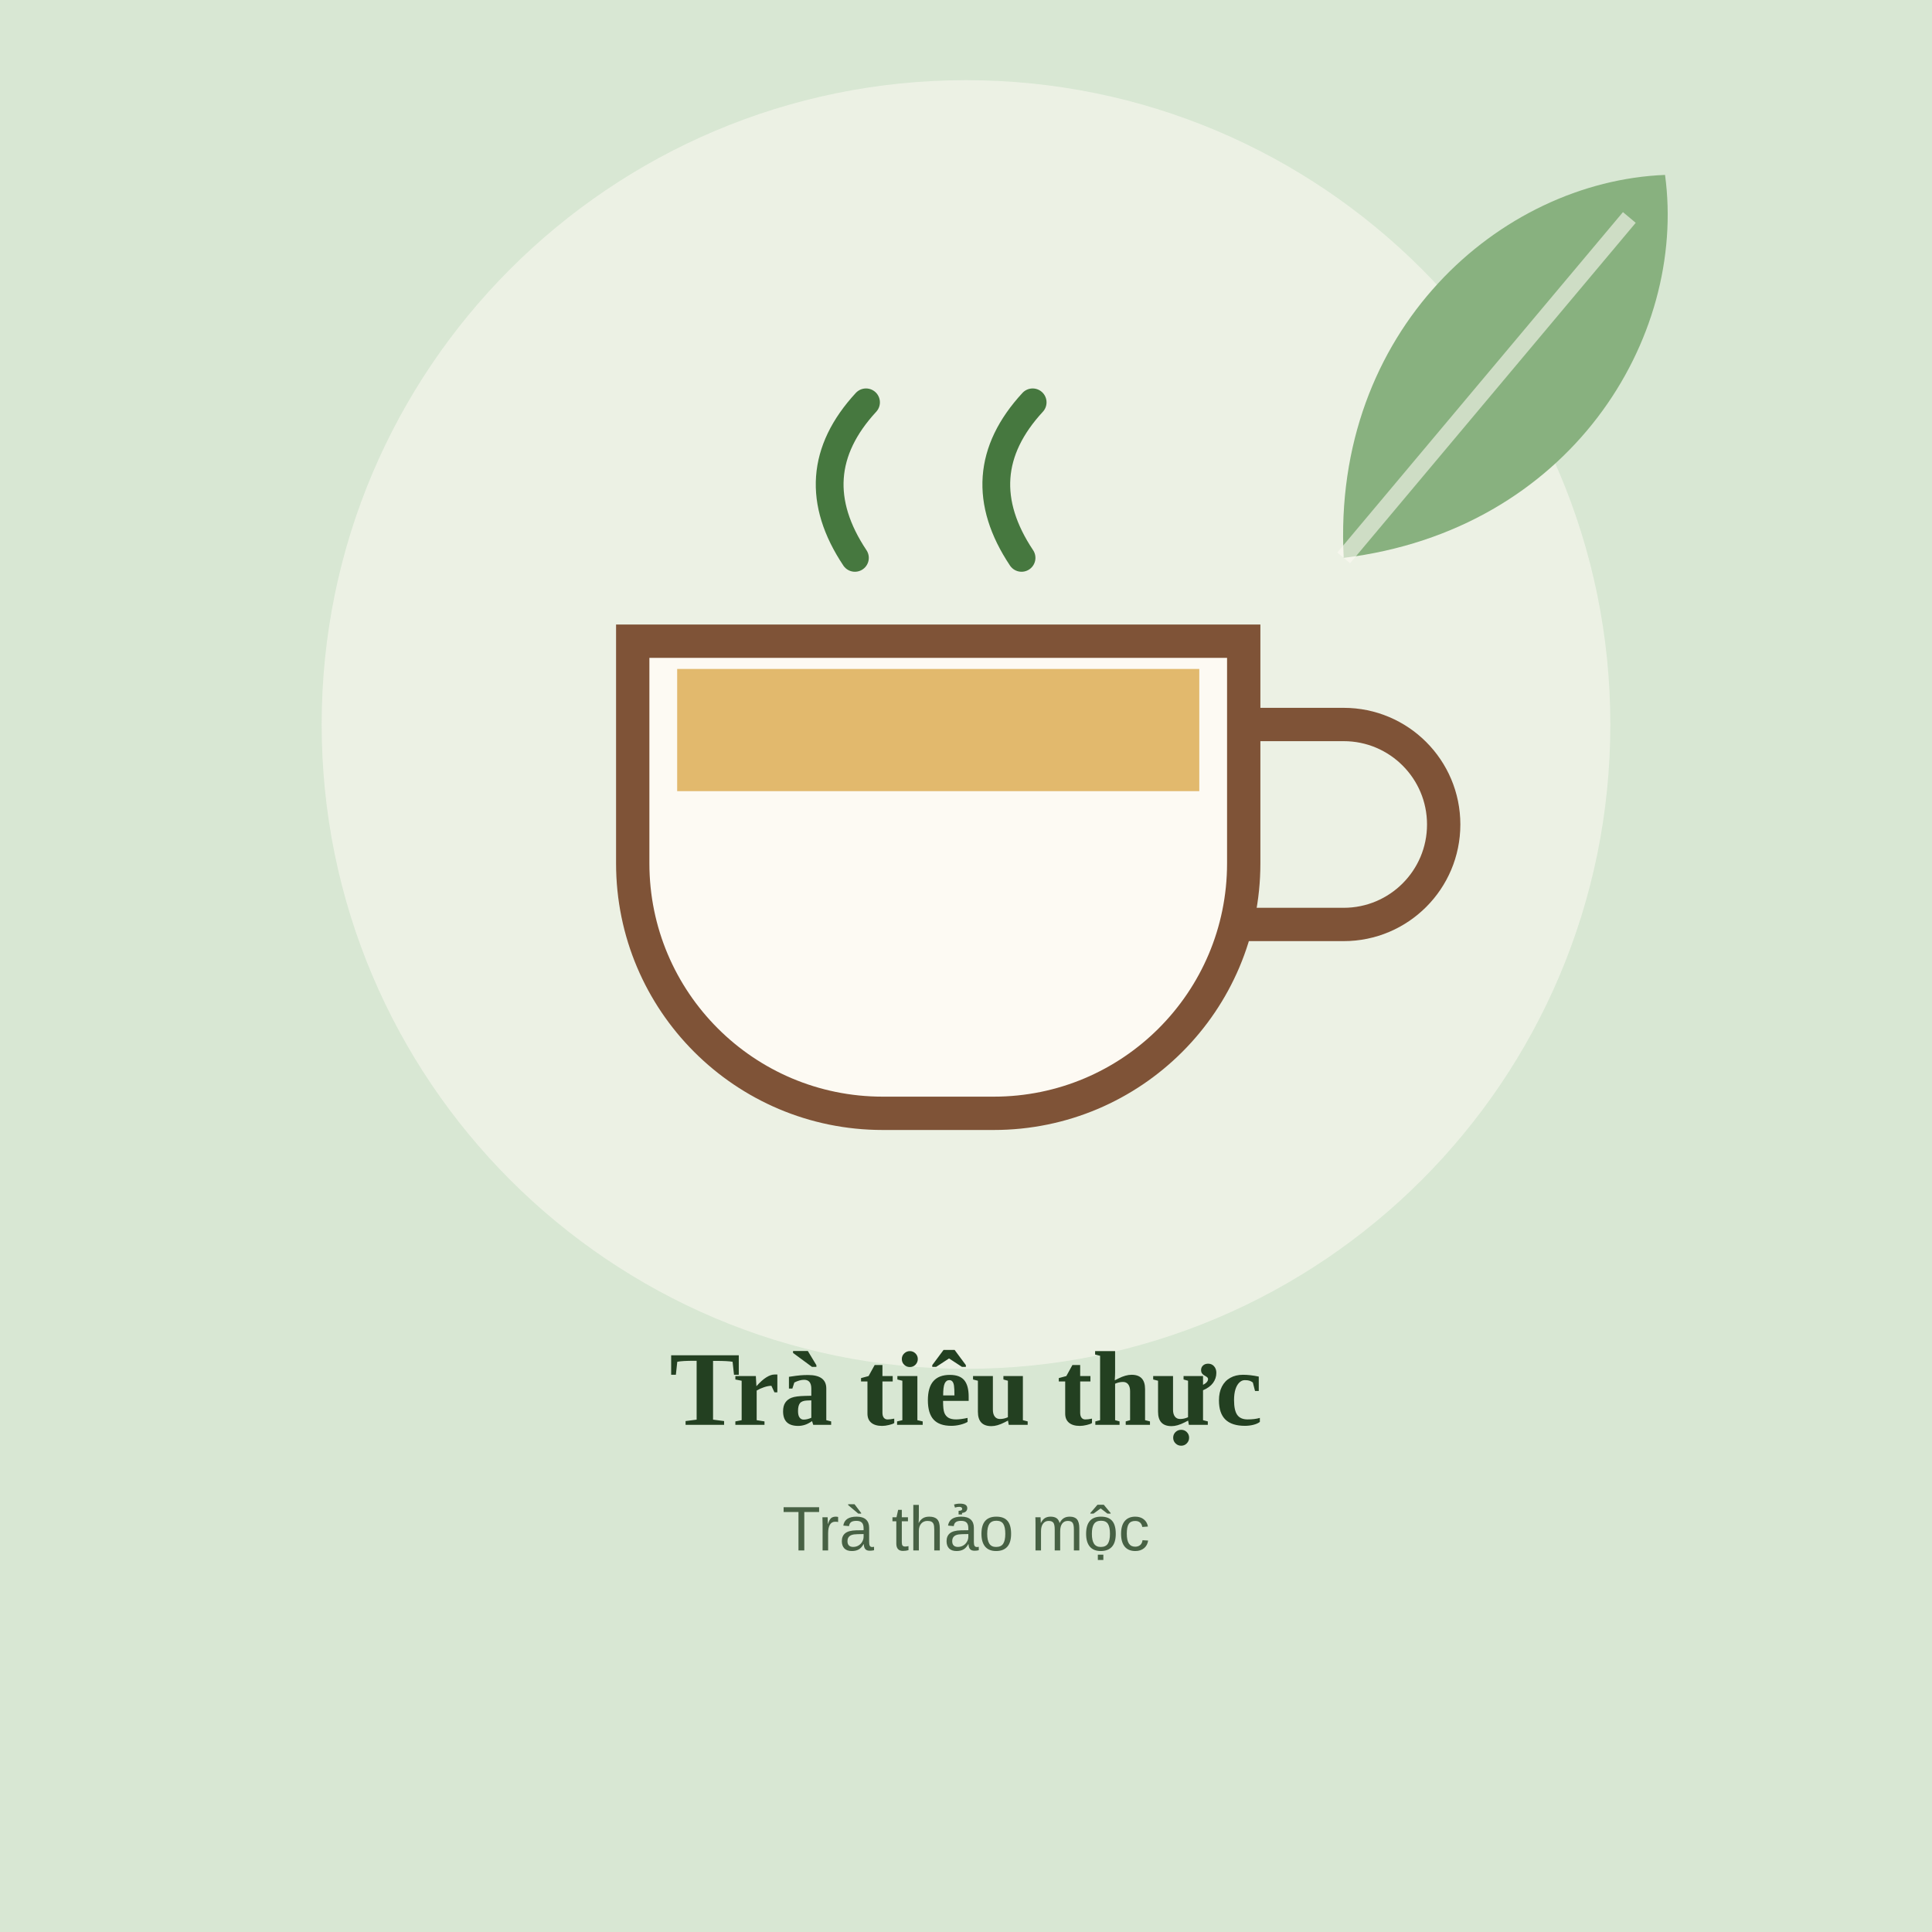
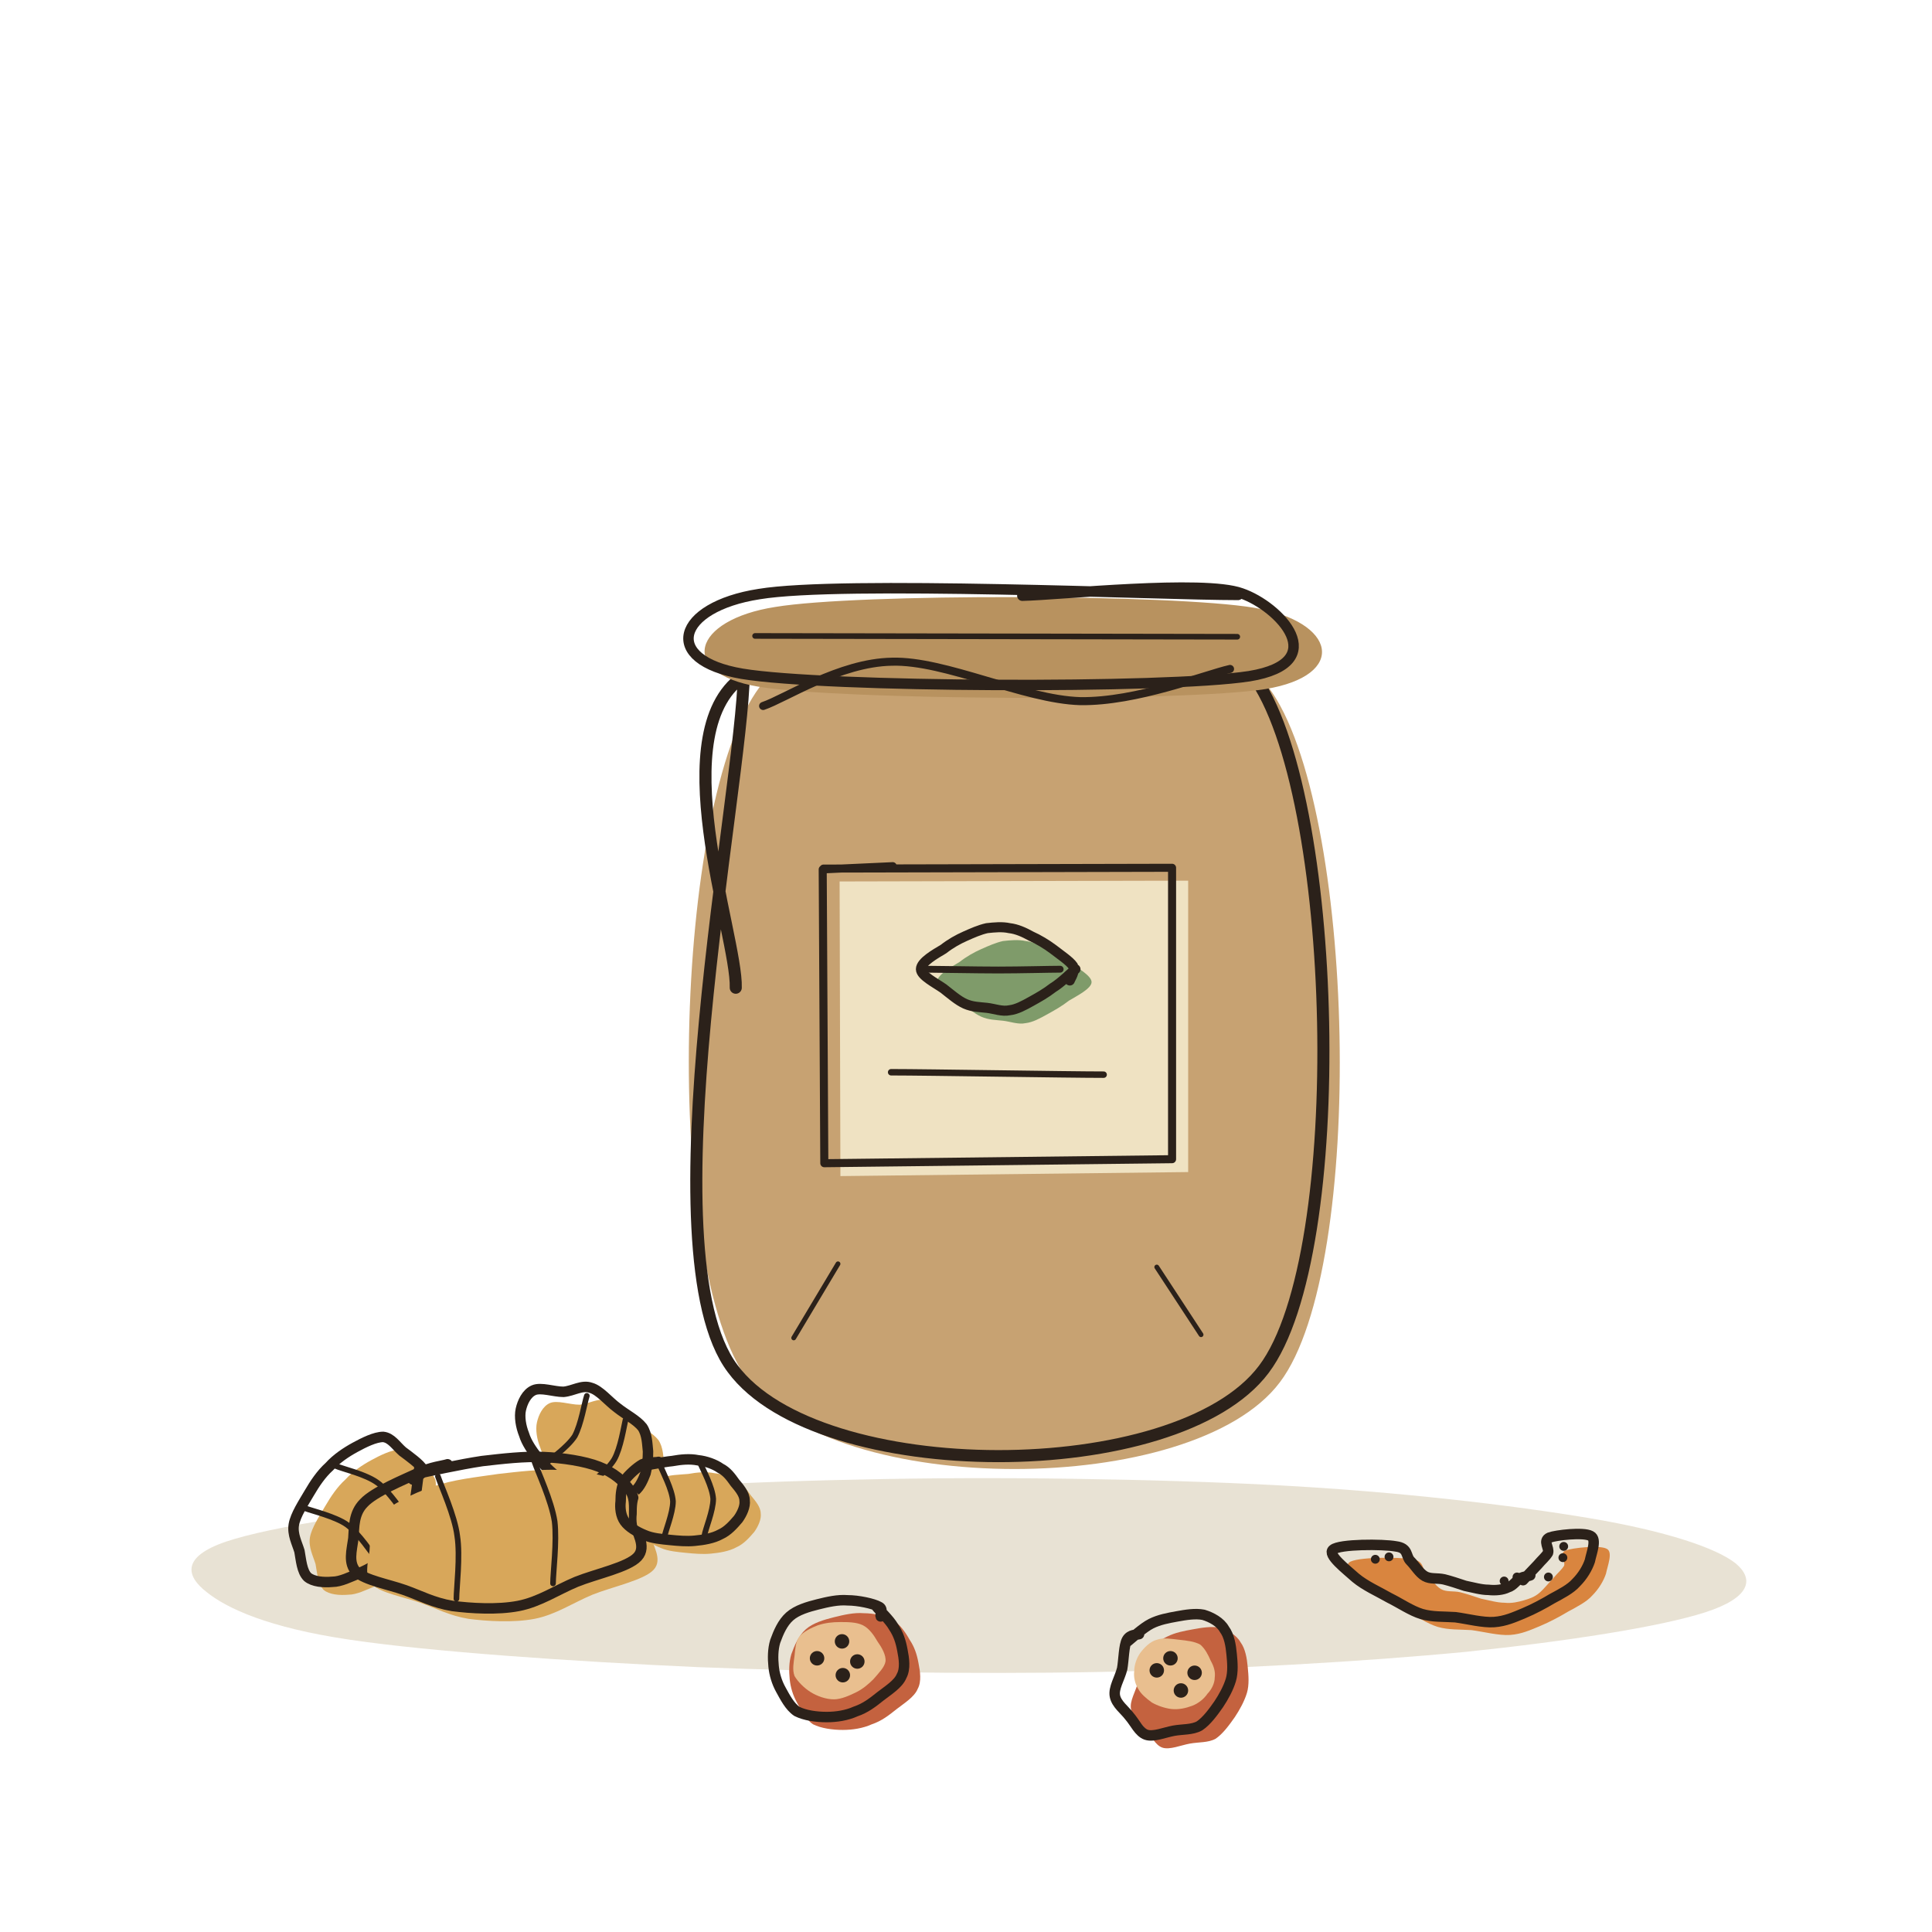
- <svg xmlns="http://www.w3.org/2000/svg" viewBox="0 0 800 800" width="800" height="800" role="img" aria-label="Trà tiêu thực">
-   <rect width="800" height="800" fill="#d8e7d3" />
-   <circle cx="400" cy="300" r="266.8" fill="#fdfaf3" opacity=".55" />
-   <g transform="translate(170 70) scale(2.3)">
-     <path d="M40 85 H150 V125 A45 45 0 0 1 105 170 H85 A45 45 0 0 1 40 125Z" fill="#fdfaf3" stroke="#7f5337" stroke-width="6" />
-     <path d="M150 100 H168 A18 18 0 0 1 168 136 H148" fill="none" stroke="#7f5337" stroke-width="6" />
-     <rect x="48" y="90" width="94" height="22" fill="#ddae56" opacity=".85" />
-     <path d="M80 70 Q70 55 82 42 M110 70 Q100 55 112 42" stroke="#46783f" stroke-width="5" fill="none" stroke-linecap="round" />
-     <g transform="translate(168 70) rotate(40)">
-       <path d="M0 0 C-28 -30 -22 -70 0 -90 C22 -70 28 -30 0 0Z" fill="#88b17f" />
-       <path d="M0 0 L0 -80" stroke="#fdfaf3" stroke-width="3" opacity=".6" />
-     </g>
+ <svg xmlns="http://www.w3.org/2000/svg" viewBox="0 0 800 800">
+   <g transform="translate(0 0) scale(3.3333)" fill="none" stroke="#2b211a" stroke-linecap="round" stroke-linejoin="round">
+     <path d="M106.7 183.8C123.2 183.4 143.4 183.7 158.6 184.5C173.7 185.3 188 187 197.5 188.6C207 190.2 213.2 192.3 215.6 194.2C218 196.2 217.4 198.5 211.8 200.3C206.2 202.1 194.6 203.9 182.1 205.2C169.6 206.4 152.5 207.4 136.6 207.7C120.7 208 102.2 207.7 86.7 207.1C71.2 206.4 53.6 205.2 43.5 203.7C33.3 202.2 28.2 199.8 25.7 197.8C23.1 195.8 22.5 193.4 28.1 191.5C33.8 189.6 46.4 187.7 59.5 186.5C72.6 185.2 90.2 184.1 106.7 183.8Z" fill="#cdbf9f" stroke="none" opacity="0.45" />
+     <path d="M91 170C101.7 184.5 146.2 184.5 157 170.1C167.8 155.8 166.4 98.3 155.6 83.8C144.9 69.4 103.2 69.3 92.4 83.7C81.6 98 80.2 155.6 91 170Z" fill="#c7a272" stroke="none" transform="translate(2 1.6)" />
+     <path d="M92.4 83.7C92.2 98.1 80.2 155.6 91 170C101.7 184.5 146.2 184.5 157 170.1C167.8 155.8 166.3 98.2 155.6 83.8C144.9 69.5 103.4 77.3 92.7 83.8C82 90.3 91.6 116.2 91.4 122.7" stroke-width="1.5" />
+     <path d="M92.2 83.7C102.4 85.4 145 85.6 155.2 84C165.5 82.3 164 75.6 153.8 73.9C143.7 72.2 104.5 72.1 94.3 73.8C84 75.4 82.1 82 92.2 83.7Z" fill="#b8925f" stroke="none" transform="translate(2 1.6)" />
+     <path d="M153.8 73.9C143.9 73.9 104.5 72.1 94.3 73.8C84 75.4 82.1 82 92.2 83.7C102.4 85.4 144.9 85.6 155.2 84C165.6 82.3 158.9 75.3 154.2 73.7C149.5 72 131.6 73.9 127 74" stroke-width="1.3" />
+     <path d="M93.8 79C103.8 79 143.7 79.1 153.7 79.1" stroke-width="0.7" />
+     <path d="M94.8 87.7C97.5 86.8 104.3 82.3 110.8 82.2C117.4 82 127.2 86.9 134.2 87.1C141.2 87.2 149.7 83.8 152.8 83.1" stroke-width="1" />
+     <path d="M98.6 166.2C99.5 164.7 103.2 158.5 104.1 157" stroke-width="0.6" />
+     <path d="M149.2 165.8C148.3 164.4 144.6 158.8 143.7 157.4" stroke-width="0.6" />
+     <path d="M102.3 107.9L145.6 107.8L145.6 144L102.4 144.5Z" fill="#efe2c2" stroke="none" transform="translate(2 1.6)" />
+     <path d="M102.3 107.9L145.6 107.8L145.6 144L102.4 144.5L102.2 108L110.9 107.6" stroke-width="1" />
+     <path d="M114.4 120.4C114.4 119.5 116.2 118.5 117.2 117.9C118.1 117.2 119 116.7 119.9 116.3C120.8 115.9 121.7 115.5 122.6 115.3C123.5 115.2 124.5 115.1 125.4 115.3C126.3 115.4 127.2 115.8 128.1 116.3C129 116.7 129.9 117.3 130.8 117.9C131.8 118.6 133.6 119.6 133.6 120.4C133.6 121.2 131.8 122.1 130.8 122.7C129.9 123.4 129 123.9 128.1 124.4C127.2 124.9 126.3 125.4 125.4 125.5C124.5 125.7 123.5 125.3 122.6 125.2C121.7 125.1 120.8 125.1 119.9 124.7C119 124.3 118.1 123.5 117.2 122.8C116.2 122.1 114.4 121.2 114.4 120.4Z" fill="#7f9b6a" stroke="none" transform="translate(2 1.6)" />
+     <path d="M133.6 120.4C133.1 120.8 131.8 122.1 130.8 122.7C129.9 123.4 129 123.9 128.1 124.4C127.2 124.9 126.3 125.4 125.4 125.5C124.5 125.7 123.5 125.3 122.6 125.2C121.7 125.1 120.8 125.1 119.9 124.7C119 124.3 118.1 123.5 117.2 122.8C116.2 122.1 114.4 121.2 114.4 120.4C114.4 119.5 116.2 118.5 117.2 117.9C118.1 117.2 119 116.7 119.9 116.3C120.8 115.9 121.7 115.5 122.6 115.3C123.5 115.2 124.5 115.1 125.4 115.3C126.3 115.4 127.2 115.8 128.1 116.3C129 116.7 130 117.3 130.8 117.9C131.7 118.6 132.9 119.4 133.3 120C133.6 120.7 133 121.5 132.9 121.8" stroke-width="1.25" />
+     <path d="M115 120.4C116.5 120.4 121.2 120.5 124 120.5C126.8 120.5 130.4 120.4 131.7 120.4" stroke-width="0.85" />
+     <path d="M110.7 133.2C115.1 133.2 132.7 133.5 137.1 133.5" stroke-width="0.8" />
+     <path d="M47.6 178.5C48.6 178.6 49.2 179.6 50 180.3C50.7 180.9 51.8 181.3 52.1 182.3C52.3 183.3 51.8 184.8 51.6 186.1C51.4 187.4 51.6 188.9 51 190.1C50.4 191.3 49 192.5 48 193.4C46.9 194.3 45.8 194.9 44.7 195.4C43.5 195.9 42.3 196.5 41.3 196.5C40.2 196.6 38.9 196.5 38.2 195.9C37.5 195.2 37.4 193.8 37.2 192.7C36.9 191.7 36.3 190.6 36.5 189.4C36.7 188.2 37.7 186.7 38.4 185.5C39.1 184.3 39.9 183.1 40.9 182.2C41.8 181.2 43 180.4 44.1 179.8C45.2 179.2 46.6 178.5 47.6 178.5Z" fill="#d8a75a" stroke="none" transform="translate(2 1.6)" />
+     <path d="M52.1 182.3C52 183 51.8 184.8 51.6 186.1C51.4 187.4 51.6 188.9 51 190.1C50.4 191.3 49 192.5 48 193.4C46.9 194.3 45.8 194.9 44.7 195.4C43.5 195.9 42.3 196.5 41.3 196.5C40.2 196.6 38.9 196.5 38.2 195.9C37.5 195.2 37.4 193.8 37.2 192.7C36.9 191.7 36.3 190.6 36.5 189.4C36.7 188.2 37.7 186.7 38.4 185.5C39.1 184.3 39.9 183.1 40.9 182.2C41.8 181.2 43 180.4 44.1 179.8C45.2 179.2 46.6 178.5 47.6 178.5C48.6 178.6 49.2 179.6 50 180.3C50.8 180.9 52.2 181.9 52.5 182.5C52.7 183.1 51.5 183.6 51.3 183.8" stroke-width="1.3" />
+     <path d="M38 187.4C38.8 187.7 41.7 188.4 43.1 189.4C44.6 190.5 46.2 193 46.8 193.7" stroke-width="0.7" />
+     <path d="M41.7 182.1C42.6 182.5 45.4 183.1 46.9 184.2C48.3 185.2 49.9 187.7 50.5 188.4" stroke-width="0.7" />
+     <path d="M76.7 174.9C77.7 175.7 79.1 176.4 79.8 177.3C80.4 178.2 80.4 179.4 80.5 180.3C80.5 181.3 80.4 182.2 80.2 183C79.9 183.8 79.6 184.7 78.9 185.2C78.1 185.7 77 186 75.9 186C74.8 186 73.6 185.6 72.4 185.2C71.3 184.7 70.2 184.2 69.3 183.5C68.3 182.8 67.5 181.9 66.8 181.1C66.1 180.2 65.4 179.2 65.1 178.2C64.7 177.2 64.5 176 64.7 175.1C64.9 174.2 65.4 173.1 66.3 172.7C67.2 172.3 68.8 172.9 70 172.9C71.2 172.8 72.3 172 73.4 172.4C74.5 172.7 75.6 174.1 76.7 174.9Z" fill="#d8a75a" stroke="none" transform="translate(2 1.6)" />
+     <path d="M75.9 186C75.3 185.9 73.6 185.6 72.4 185.2C71.3 184.7 70.2 184.2 69.3 183.5C68.3 182.8 67.5 181.9 66.8 181.1C66.1 180.2 65.4 179.2 65.1 178.2C64.7 177.2 64.5 176 64.7 175.1C64.9 174.2 65.4 173.1 66.3 172.7C67.2 172.3 68.8 172.9 70 172.9C71.2 172.8 72.3 172 73.4 172.4C74.5 172.7 75.6 174.1 76.7 174.9C77.7 175.7 79.1 176.4 79.8 177.3C80.4 178.2 80.4 179.4 80.5 180.3C80.5 181.3 80.4 182.2 80.2 183C79.9 183.8 79.5 184.7 78.9 185.2C78.2 185.7 76.7 186 76 186C75.3 186 74.9 185.3 74.7 185.1" stroke-width="1.3" />
+     <path d="M72.9 173.4C72.6 174.3 72.2 176.9 71.4 178.4C70.5 179.8 68.3 181.3 67.7 181.9" stroke-width="0.7" />
+     <path d="M77.7 176.4C77.5 177.2 77.1 179.9 76.3 181.3C75.4 182.8 73.2 184.3 72.5 184.9" stroke-width="0.7" />
+     <path d="M50.2 197.5C48.2 196.8 45.4 196.3 44.3 195.3C43.2 194.2 43.7 192.6 43.9 191.1C44 189.7 43.9 188 45.2 186.7C46.5 185.3 49.3 183.9 51.7 183.1C54.2 182.2 57.2 181.9 59.9 181.5C62.5 181.2 65.1 180.9 67.5 181C69.9 181.1 72.6 181.5 74.4 182.2C76.2 182.9 77.5 184 78.3 185.2C79 186.3 78.7 187.6 78.8 189C79 190.3 80.4 192.1 79.2 193.4C78 194.7 74.1 195.5 71.6 196.5C69.2 197.5 67 199 64.4 199.5C61.8 200 58.5 199.8 56.2 199.5C53.8 199.1 52.2 198.2 50.2 197.5Z" fill="#d8a75a" stroke="none" transform="translate(2 1.6)" />
+     <path d="M51.7 183.1C53.1 182.8 57.2 181.9 59.9 181.5C62.5 181.2 65.1 180.9 67.5 181C69.9 181.1 72.6 181.5 74.4 182.2C76.2 182.9 77.5 184 78.3 185.2C79 186.3 78.7 187.6 78.8 189C79 190.3 80.4 192.1 79.2 193.4C78 194.7 74.1 195.5 71.6 196.5C69.2 197.5 67 199 64.4 199.5C61.8 200 58.5 199.8 56.2 199.5C53.8 199.1 52.2 198.2 50.2 197.5C48.2 196.8 45.4 196.3 44.3 195.3C43.2 194.2 43.7 192.6 43.9 191.1C44 189.7 43.9 188 45.2 186.7C46.5 185.3 50.2 183.8 51.9 183C53.6 182.2 55 182.1 55.6 181.9" stroke-width="1.3" />
+     <path d="M54.4 183.4C54.8 184.6 56.5 188.3 56.8 190.8C57.2 193.3 56.7 197.3 56.7 198.6" stroke-width="0.7" />
+     <path d="M66.4 181.6C66.8 182.8 68.5 186.4 68.9 189C69.2 191.5 68.7 195.4 68.7 196.7" stroke-width="0.7" />
+     <path d="M86.3 191.4C85.3 191.5 84.2 191.4 83.2 191.3C82.2 191.2 81 191.1 80.1 190.7C79.1 190.3 78.1 189.7 77.6 189C77.1 188.3 77 187.3 77.1 186.5C77.1 185.6 77.1 184.7 77.6 183.9C78.1 183.2 79.2 182.5 80.2 182C81.1 181.6 82.4 181.6 83.5 181.5C84.6 181.3 85.7 181.2 86.7 181.4C87.7 181.5 88.8 181.9 89.5 182.4C90.3 182.8 90.8 183.5 91.3 184.2C91.8 184.8 92.5 185.6 92.5 186.4C92.6 187.1 92.2 188 91.7 188.7C91.1 189.4 90.4 190.2 89.5 190.6C88.6 191.1 87.4 191.3 86.3 191.4Z" fill="#d8a75a" stroke="none" transform="translate(2 1.6)" />
+     <path d="M80.2 182C80.7 182 82.4 181.6 83.5 181.5C84.6 181.3 85.7 181.2 86.7 181.4C87.7 181.5 88.8 181.9 89.5 182.4C90.3 182.8 90.8 183.5 91.3 184.2C91.8 184.8 92.5 185.6 92.5 186.4C92.6 187.1 92.2 188 91.7 188.7C91.1 189.4 90.4 190.2 89.5 190.6C88.6 191.1 87.4 191.3 86.3 191.4C85.3 191.5 84.2 191.4 83.2 191.3C82.2 191.2 81 191.1 80.1 190.7C79.1 190.3 78.1 189.7 77.6 189C77.1 188.3 77 187.3 77.1 186.5C77.1 185.6 77.2 184.7 77.6 183.9C78.1 183.2 79.1 182.3 79.8 181.9C80.5 181.6 81.5 181.7 81.8 181.6" stroke-width="1.3" />
+     <path d="M82 182C82.3 182.8 83.5 185 83.6 186.5C83.6 188 82.6 190.3 82.5 191.1" stroke-width="0.7" />
+     <path d="M87 181.8C87.3 182.5 88.5 184.7 88.6 186.2C88.6 187.7 87.6 190 87.5 190.8" stroke-width="0.7" />
+     <path d="M197.6 190.8C198.4 191.2 197.7 192.9 197.5 193.9C197.2 194.8 196.6 195.8 195.8 196.6C195.1 197.4 193.9 198 192.8 198.6C191.8 199.2 190.5 199.9 189.3 200.4C188.1 200.9 187 201.4 185.6 201.5C184.2 201.6 182.3 201.1 180.8 200.9C179.3 200.8 178 200.9 176.6 200.5C175.3 200.1 174 199.2 172.6 198.5C171.2 197.7 169.6 197 168.4 196C167.3 195 164.8 193.1 165.6 192.5C166.4 191.8 171.8 191.8 173.4 192.1C175 192.3 174.6 193.3 175.2 193.9C175.8 194.5 176.3 195.4 177 195.8C177.7 196.2 178.5 196 179.4 196.2C180.2 196.4 181.1 196.7 182 197C183 197.2 184 197.5 184.9 197.5C185.8 197.6 186.6 197.4 187.3 197.2C188 197 188.6 196.8 189.2 196.3C189.8 195.8 190.5 194.9 191 194.4C191.5 193.8 192 193.4 192.3 192.9C192.5 192.3 191.6 191.4 192.5 191C193.3 190.7 196.7 190.3 197.6 190.8Z" fill="#d9853f" stroke="none" transform="translate(2 1.6)" />
+     <path d="M189.2 196.3C189.5 196 190.5 194.9 191 194.4C191.5 193.8 192 193.4 192.3 192.9C192.5 192.3 191.6 191.4 192.5 191C193.3 190.7 196.7 190.3 197.6 190.8C198.4 191.2 197.7 192.9 197.5 193.9C197.2 194.8 196.6 195.8 195.8 196.6C195.1 197.4 193.9 198 192.8 198.6C191.8 199.2 190.5 199.9 189.3 200.4C188.1 200.9 187 201.4 185.6 201.5C184.2 201.6 182.3 201.1 180.8 200.9C179.3 200.8 178 200.9 176.6 200.5C175.3 200.1 174 199.2 172.6 198.5C171.2 197.7 169.6 197 168.4 196C167.3 195 164.8 193.1 165.6 192.5C166.4 191.8 171.8 191.8 173.4 192.1C175 192.3 174.6 193.3 175.2 193.9C175.8 194.5 176.3 195.4 177 195.8C177.7 196.2 178.5 196 179.4 196.2C180.2 196.4 181.1 196.7 182 197C183 197.2 184 197.5 184.9 197.5C185.8 197.6 186.7 197.5 187.3 197.2C188 197 188.4 196.3 188.8 196.1C189.3 195.8 189.9 195.8 190.1 195.7" stroke-width="1.3" />
+     <path d="M193.6 193.5a0.55 0.55 0 1 0 1.1 0a0.55 0.55 0 1 0 -1.1 0" fill="#2b211a" stroke="none" />
+     <path d="M187.9 195.9a0.55 0.55 0 1 0 1.1 0a0.55 0.55 0 1 0 -1.1 0" fill="#2b211a" stroke="none" />
+     <path d="M170.3 193.7a0.55 0.55 0 1 0 1.1 0a0.55 0.55 0 1 0 -1.1 0" fill="#2b211a" stroke="none" />
+     <path d="M186.3 196.4a0.55 0.55 0 1 0 1.1 0a0.55 0.55 0 1 0 -1.1 0" fill="#2b211a" stroke="none" />
+     <path d="M193.7 192.1a0.55 0.55 0 1 0 1.1 0a0.55 0.55 0 1 0 -1.1 0" fill="#2b211a" stroke="none" />
+     <path d="M172 193.4a0.55 0.55 0 1 0 1.1 0a0.55 0.55 0 1 0 -1.1 0" fill="#2b211a" stroke="none" />
+     <path d="M168.8 192a0.55 0.55 0 1 0 1.1 0a0.55 0.55 0 1 0 -1.1 0" fill="#2b211a" stroke="none" />
+     <path d="M191.8 195.9a0.55 0.55 0 1 0 1.1 0a0.55 0.55 0 1 0 -1.1 0" fill="#2b211a" stroke="none" />
+     <path d="M99 212.6C98.1 212 97.5 210.8 97 209.9C96.5 209 96.2 208 96.1 207C96 206 96 204.9 96.3 203.9C96.7 202.8 97.2 201.6 98.1 200.8C99 200 100.4 199.6 101.6 199.3C102.8 199 104.1 198.7 105.3 198.8C106.5 198.8 107.9 199.1 108.9 199.6C109.8 200.2 110.5 201.2 111 202.1C111.6 203 111.9 203.9 112.1 205C112.3 206 112.5 207.3 112 208.2C111.6 209.2 110.3 210 109.4 210.7C108.4 211.5 107.5 212.2 106.3 212.6C105.2 213.1 103.9 213.3 102.7 213.3C101.4 213.3 100 213.1 99 212.6Z" fill="#c4623f" stroke="none" transform="translate(2 1.6)" />
+     <path d="M108.9 199.6C109.2 200 110.5 201.2 111 202.1C111.6 203 111.9 203.9 112.1 205C112.3 206 112.5 207.3 112 208.2C111.6 209.2 110.3 210 109.4 210.7C108.4 211.5 107.5 212.2 106.3 212.6C105.2 213.1 103.9 213.3 102.7 213.3C101.4 213.3 100 213.1 99 212.6C98.1 212 97.5 210.8 97 209.9C96.5 209 96.2 208 96.1 207C96 206 96 204.9 96.3 203.9C96.7 202.8 97.2 201.6 98.1 200.8C99 200 100.4 199.6 101.6 199.3C102.8 199 104.1 198.7 105.3 198.8C106.6 198.8 108.5 199.2 109.2 199.6C109.8 199.9 109.3 200.6 109.4 200.8" stroke-width="1.3" />
+     <path d="M108.5 208.6C107.9 209.2 107.2 209.8 106.4 210.2C105.6 210.6 104.5 211.1 103.6 211.1C102.6 211.1 101.5 210.7 100.7 210.2C99.9 209.7 99.1 208.9 98.7 208.2C98.4 207.4 98.6 206.5 98.7 205.7C98.8 204.9 98.8 204 99.3 203.3C99.8 202.7 100.8 202.2 101.6 201.9C102.5 201.6 103.4 201.5 104.4 201.5C105.3 201.5 106.4 201.5 107.2 201.9C108 202.3 108.6 203.2 109 203.9C109.5 204.6 110.1 205.6 110 206.4C109.9 207.1 109.1 207.9 108.5 208.6Z" fill="#e9bf8f" stroke="none" />
+     <path d="M105.6 206.4a0.9 0.9 0 1 0 1.8 0a0.9 0.9 0 1 0 -1.8 0" fill="#2b211a" stroke="none" />
+     <path d="M103.8 208.1a0.9 0.9 0 1 0 1.8 0a0.9 0.9 0 1 0 -1.8 0" fill="#2b211a" stroke="none" />
+     <path d="M100.6 206a0.9 0.9 0 1 0 1.8 0a0.9 0.9 0 1 0 -1.8 0" fill="#2b211a" stroke="none" />
+     <path d="M103.7 203.9a0.9 0.9 0 1 0 1.8 0a0.9 0.9 0 1 0 -1.8 0" fill="#2b211a" stroke="none" />
+     <path d="M139.4 207.3C139.6 206.2 139.5 204.8 140.1 203.9C140.7 203 142 202.2 143 201.7C144 201.2 145.1 201 146.2 200.8C147.3 200.6 148.5 200.4 149.5 200.6C150.5 200.9 151.6 201.5 152.1 202.4C152.7 203.2 152.9 204.4 153 205.5C153.1 206.5 153.2 207.7 152.9 208.7C152.6 209.7 152 210.8 151.4 211.7C150.7 212.7 149.9 213.8 149 214.4C148.1 214.9 146.9 214.8 145.8 215C144.7 215.2 143.3 215.8 142.4 215.5C141.5 215.2 141 214 140.3 213.2C139.7 212.4 138.7 211.7 138.5 210.7C138.3 209.7 139.1 208.5 139.4 207.3Z" fill="#c4623f" stroke="none" transform="translate(2 1.6)" />
+     <path d="M140.1 203.9C140.6 203.5 142 202.2 143 201.7C144 201.2 145.1 201 146.2 200.8C147.3 200.6 148.5 200.4 149.5 200.6C150.5 200.9 151.6 201.5 152.1 202.4C152.7 203.2 152.9 204.4 153 205.5C153.1 206.5 153.2 207.7 152.9 208.7C152.6 209.7 152 210.8 151.4 211.7C150.7 212.7 149.9 213.8 149 214.4C148.1 214.9 146.9 214.8 145.8 215C144.7 215.2 143.3 215.8 142.4 215.5C141.5 215.2 141 214 140.3 213.2C139.7 212.4 138.7 211.7 138.5 210.7C138.3 209.7 139.1 208.5 139.4 207.3C139.6 206.2 139.6 204.4 140 203.7C140.4 203 141.2 203.1 141.5 203" stroke-width="1.3" />
+     <path d="M150 210.4C149.6 211 148.9 211.6 148.1 211.9C147.3 212.2 146.4 212.4 145.5 212.3C144.7 212.2 143.8 211.9 143.1 211.5C142.4 211 141.7 210.4 141.4 209.8C141 209.2 140.8 208.3 140.9 207.6C140.9 206.8 141.2 206 141.6 205.4C142.1 204.7 142.9 203.9 143.7 203.7C144.5 203.4 145.6 203.6 146.5 203.7C147.4 203.8 148.4 203.9 149.1 204.3C149.7 204.8 150.1 205.6 150.4 206.3C150.8 207 151 207.7 150.9 208.4C150.9 209.1 150.5 209.9 150 210.4Z" fill="#e9bf8f" stroke="none" />
+     <path d="M147.5 207.8a0.9 0.9 0 1 0 1.8 0a0.9 0.9 0 1 0 -1.8 0" fill="#2b211a" stroke="none" />
+     <path d="M145.8 210a0.9 0.9 0 1 0 1.8 0a0.9 0.9 0 1 0 -1.8 0" fill="#2b211a" stroke="none" />
+     <path d="M142.8 207.5a0.9 0.9 0 1 0 1.8 0a0.9 0.9 0 1 0 -1.8 0" fill="#2b211a" stroke="none" />
+     <path d="M144.5 206a0.9 0.9 0 1 0 1.8 0a0.9 0.9 0 1 0 -1.8 0" fill="#2b211a" stroke="none" />
  </g>
-   <text x="400" y="590" text-anchor="middle" font-family="Georgia, 'Times New Roman', serif" font-size="44" font-weight="700" fill="#234021">Trà tiêu thực</text>
-   <text x="400" y="642" text-anchor="middle" font-family="Arial, sans-serif" font-size="26" fill="#234021" opacity=".8">Trà thảo mộc</text>
</svg>
